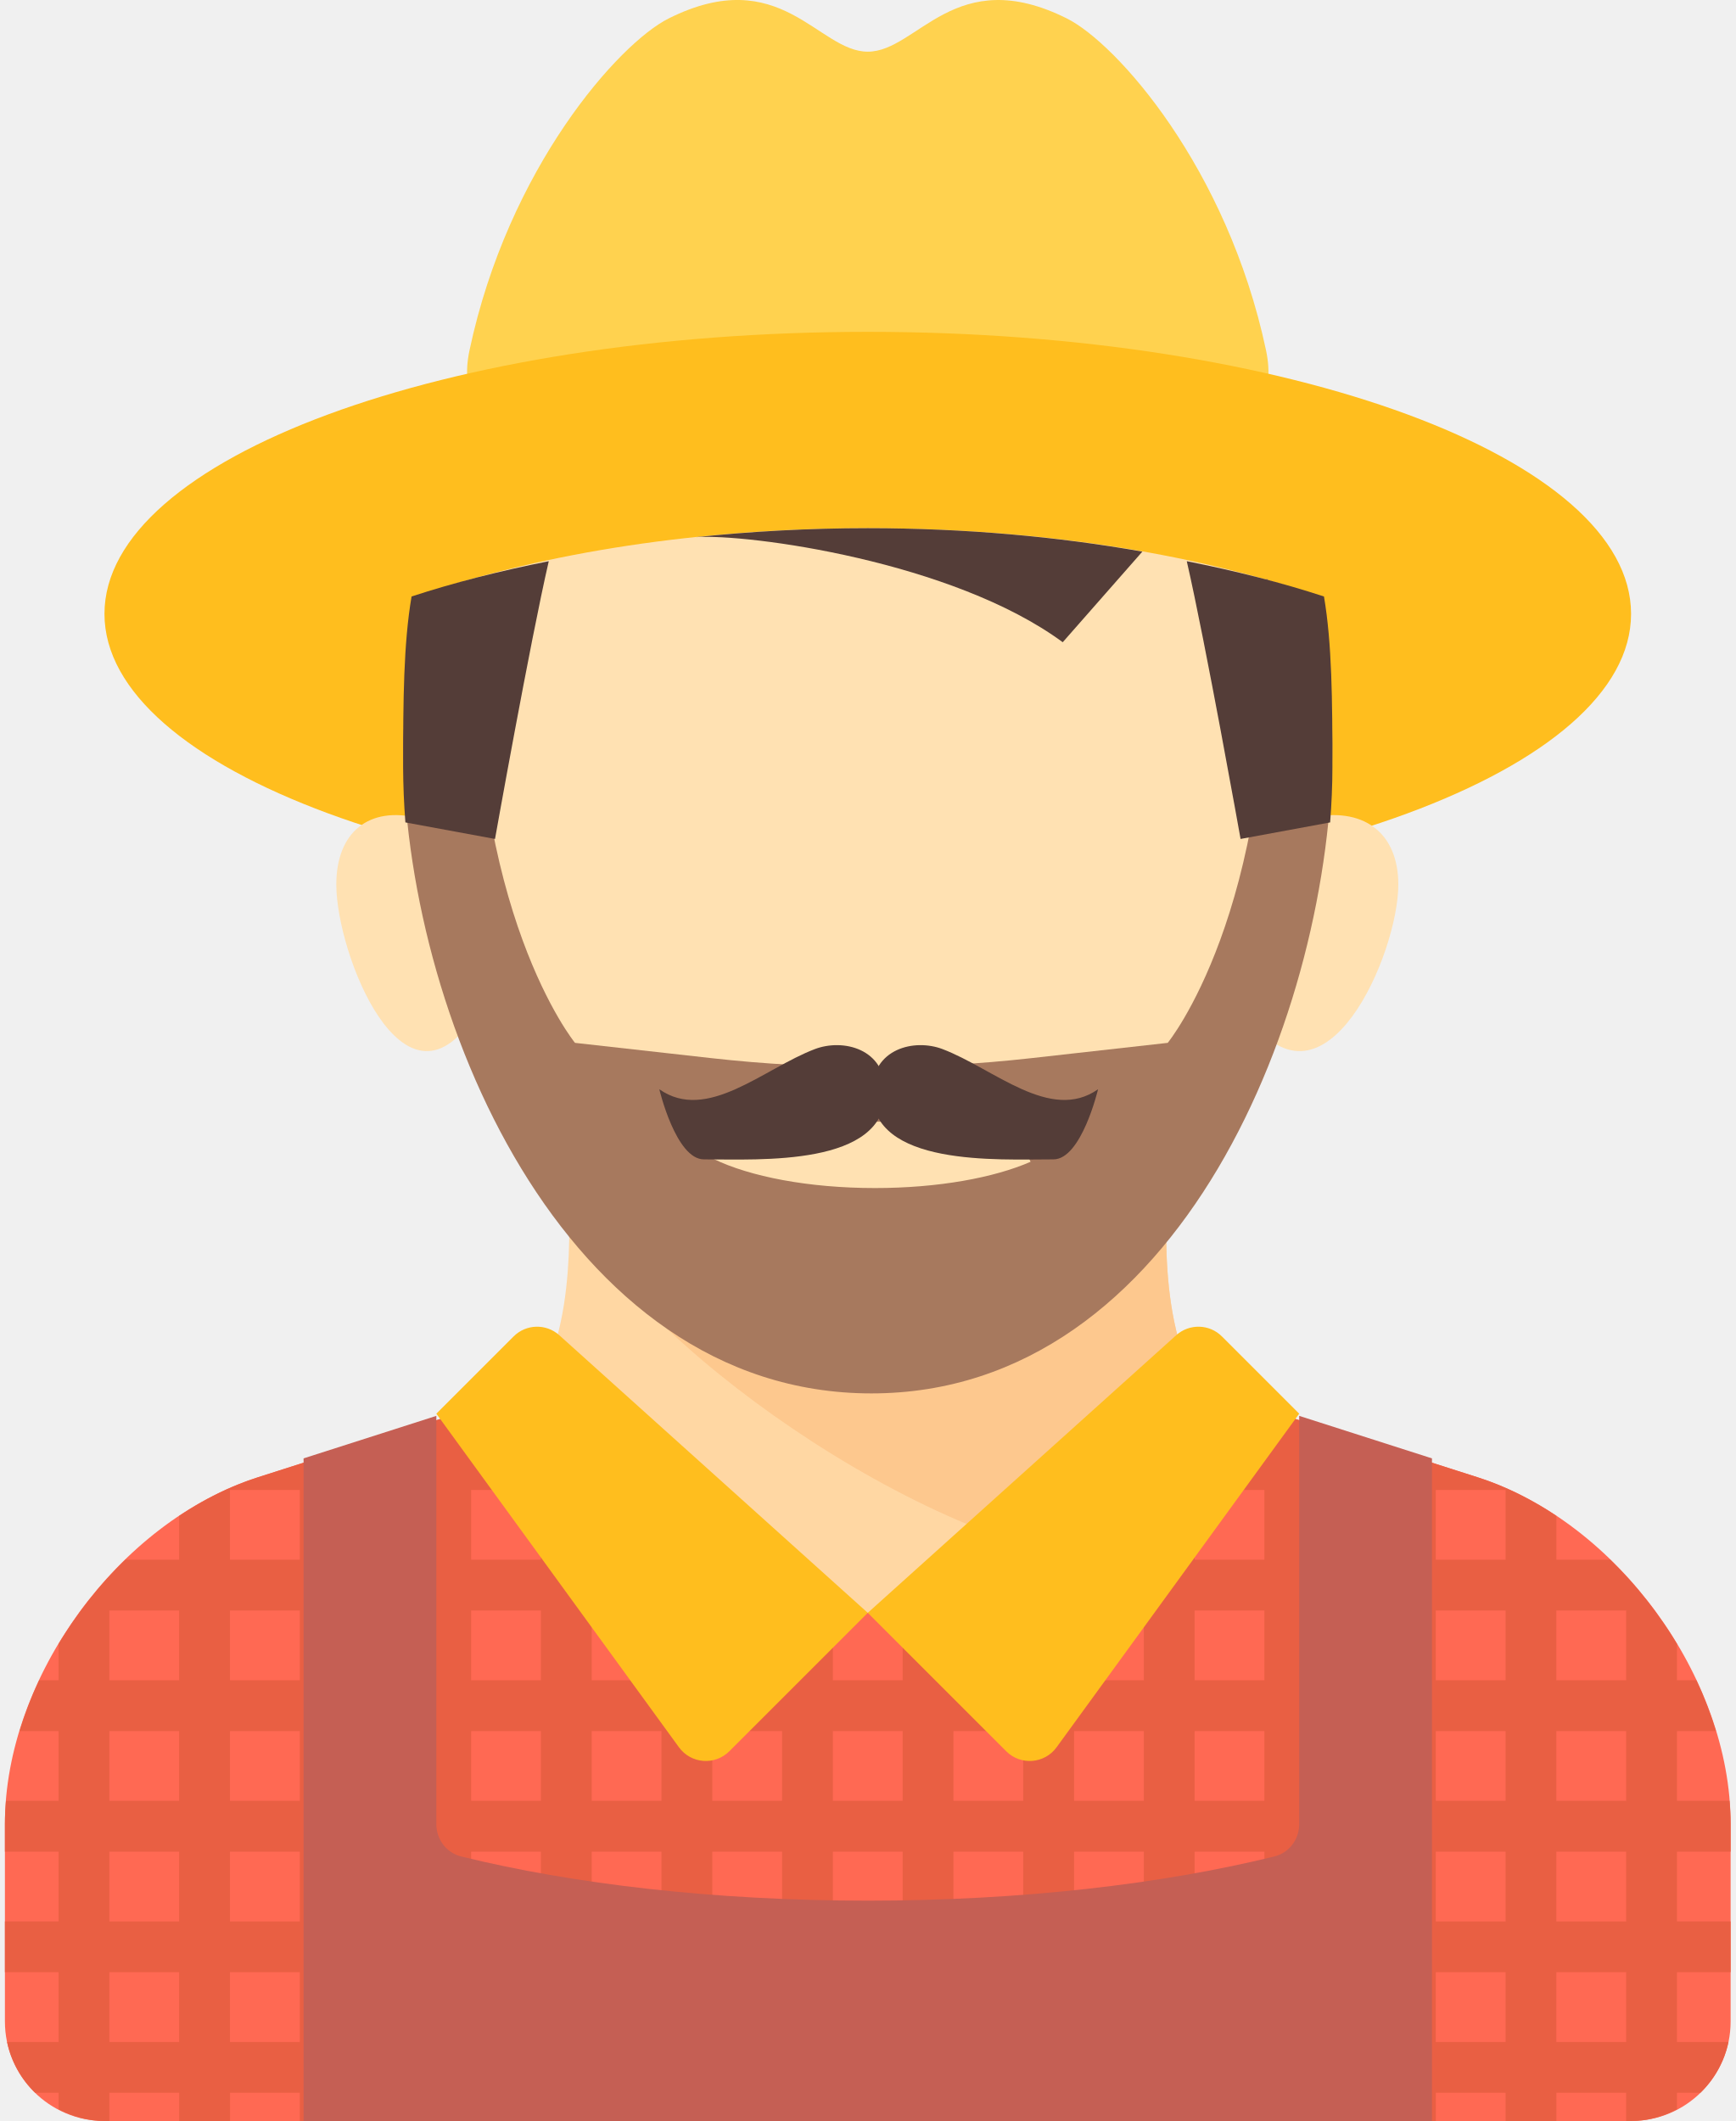
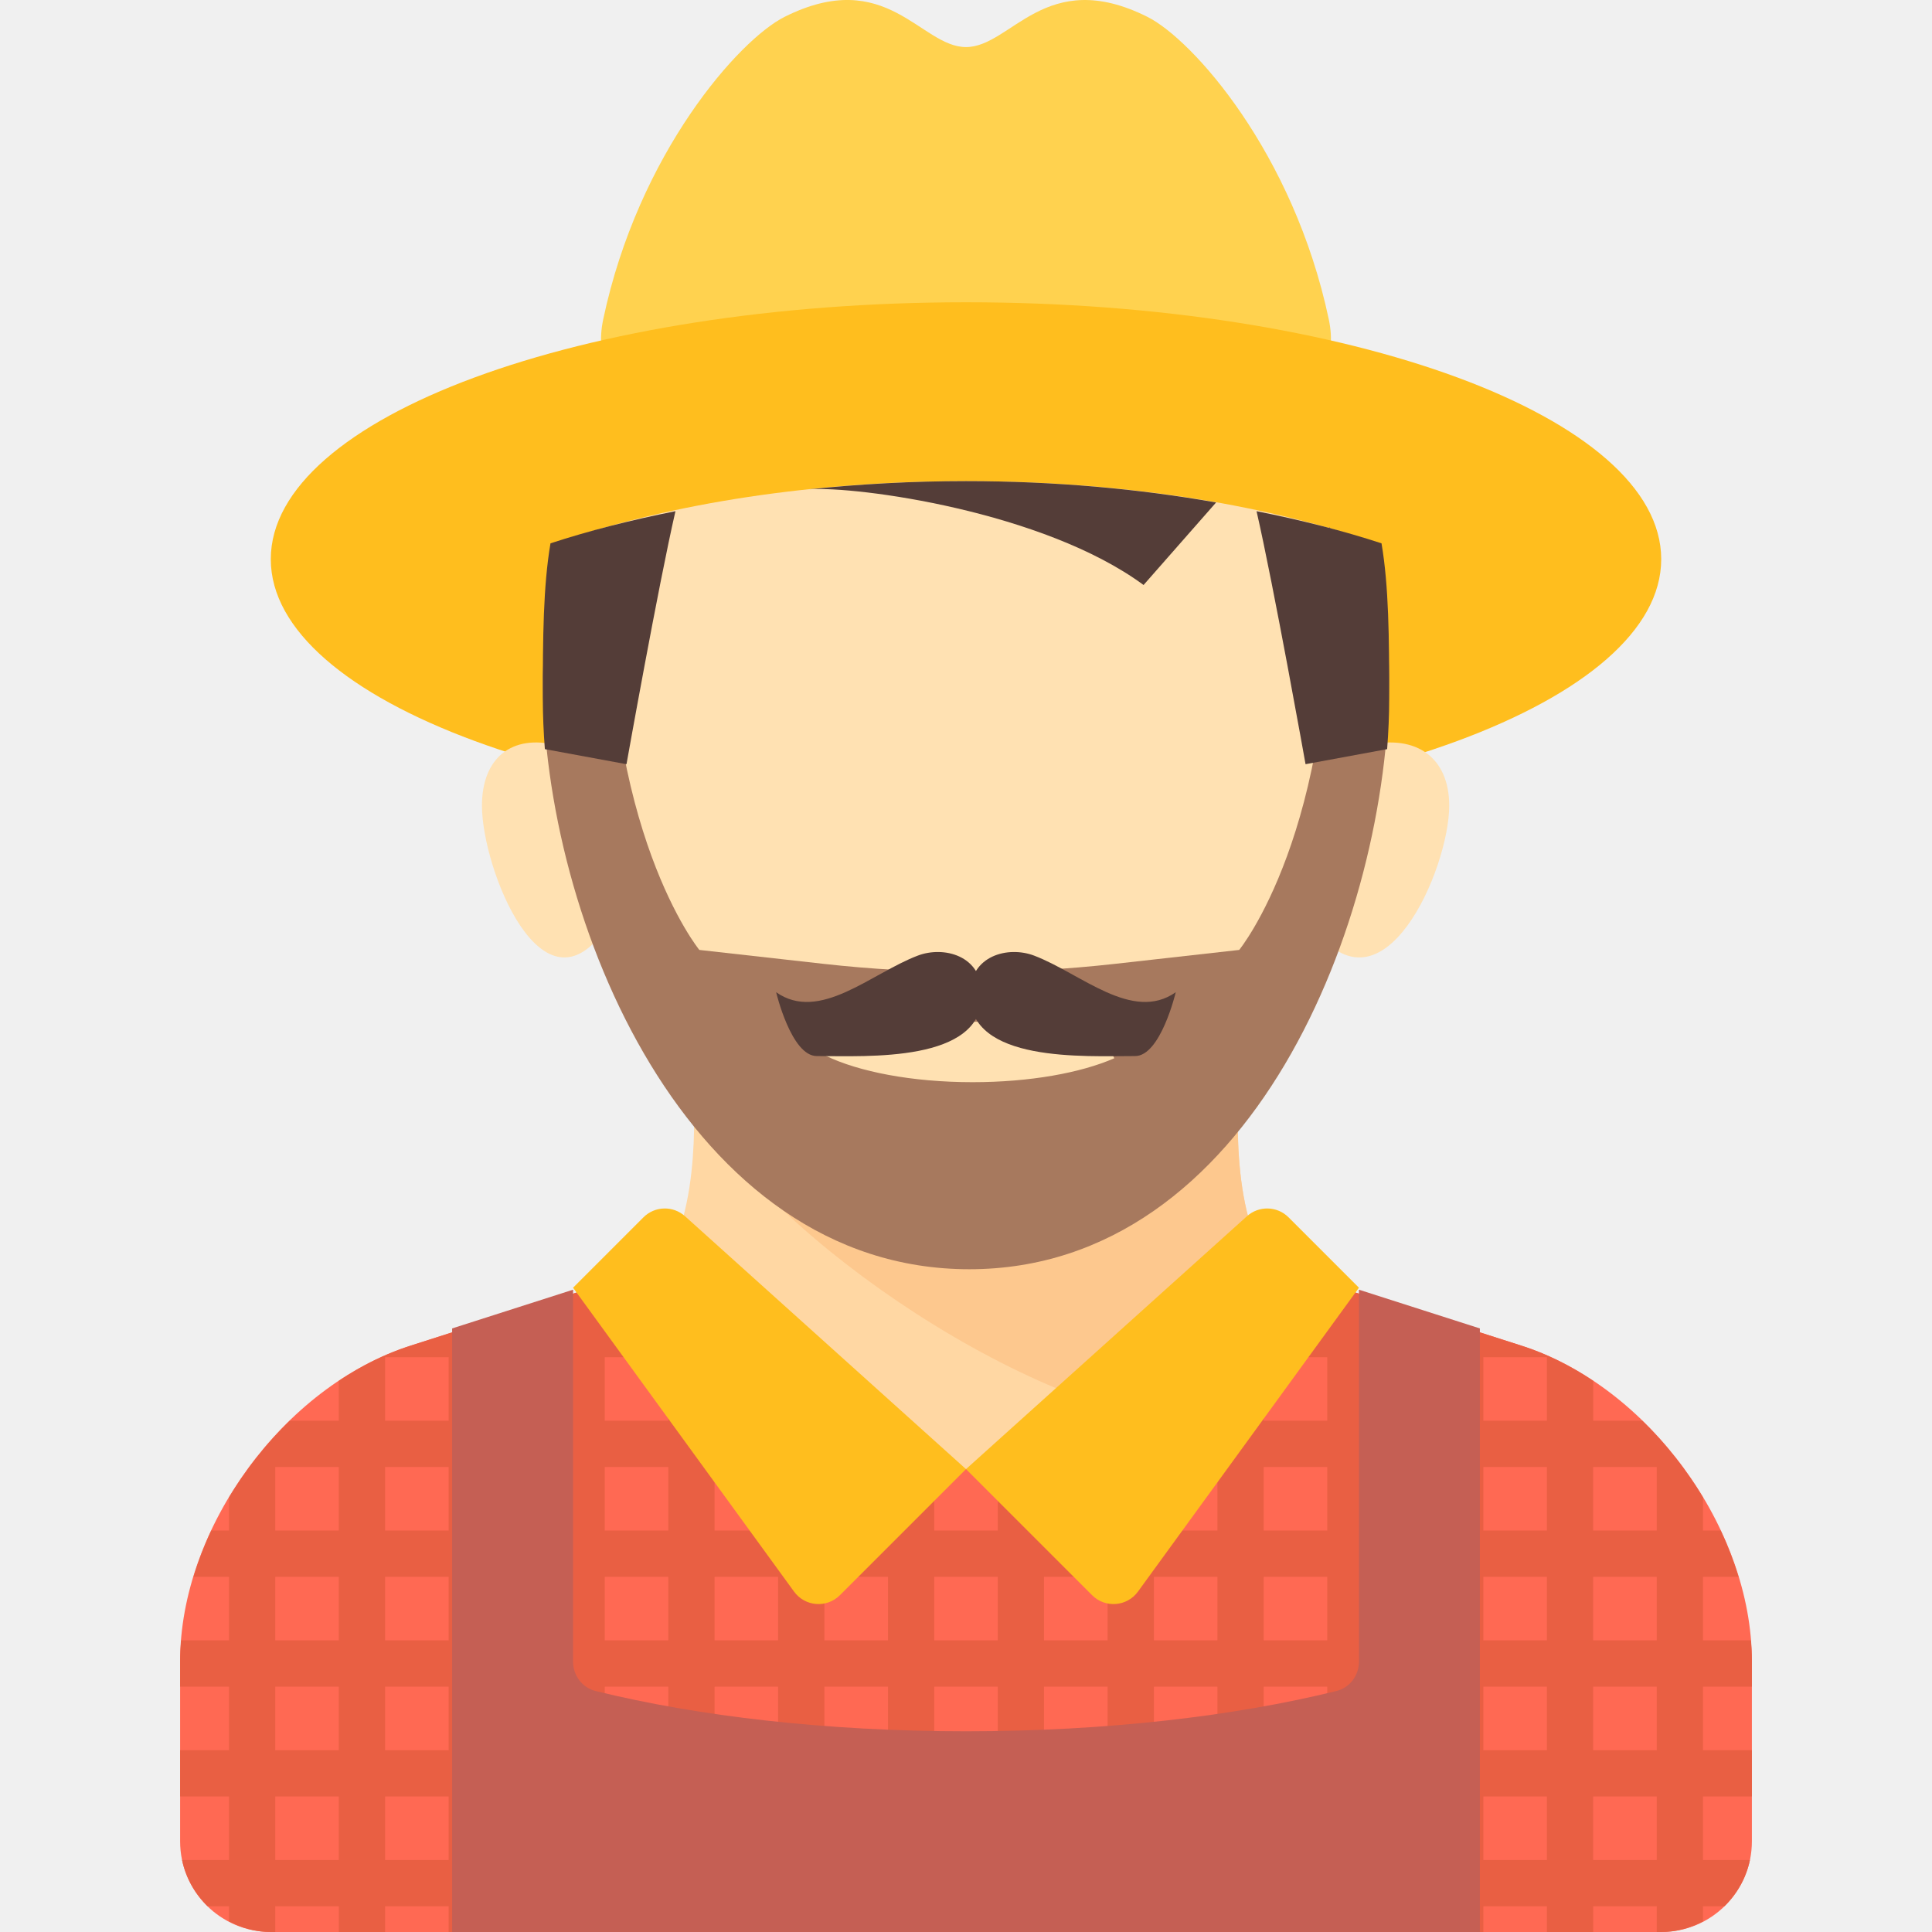
- <svg xmlns="http://www.w3.org/2000/svg" width="36" height="44" viewBox="0 0 36 44" fill="none">
-   <path d="M26.261 7.267C25.458 3.481 23.163 0.899 22.13 0.383C19.807 -0.778 19.033 1.072 18 1.072C16.967 1.072 16.193 -0.779 13.87 0.383C12.837 0.899 10.542 3.481 9.739 7.267C8.936 11.053 18 7.956 18 7.956C18 7.956 27.064 11.053 26.261 7.267Z" fill="#FFD24F" />
-   <path d="M18 18.587C26.744 18.587 33.833 15.967 33.833 12.735C33.833 9.504 26.744 6.884 18 6.884C9.256 6.884 2.167 9.504 2.167 12.735C2.167 15.967 9.256 18.587 18 18.587Z" fill="#FFBE1E" />
-   <path d="M8.684 16.972C7.652 16.714 6.976 17.265 6.976 18.349C6.976 19.783 8.364 23.297 9.823 21.102C11.282 18.908 8.684 16.972 8.684 16.972Z" fill="#FFE1B2" />
-   <path d="M27.141 16.972C28.267 16.714 29.005 17.265 29.005 18.349C29.005 19.783 27.49 23.297 25.898 21.102C24.305 18.908 27.141 16.972 27.141 16.972Z" fill="#FFE1B2" />
-   <path d="M10.437 29.489C11.977 28.498 11.804 25.548 11.804 24.86H24.196C24.196 25.548 24.005 28.498 25.544 29.489L18 37.939L10.437 29.489Z" fill="#FFD7A3" />
-   <path d="M22.819 32.432L25.544 29.489C24.005 28.498 24.196 25.548 24.196 24.86H11.804C12.693 27.416 18.574 31.801 22.819 32.432Z" fill="#FDC88E" />
-   <path d="M33.833 44C34.974 44 35.898 43.075 35.898 41.935V37.833C35.898 34.804 33.538 31.57 30.653 30.647L26.346 29.269C24.029 31.041 20.718 33.458 18 33.458C15.282 33.458 11.971 31.041 9.654 29.269L5.347 30.647C2.462 31.57 0.102 34.804 0.102 37.833V41.935C0.102 43.075 1.026 44 2.167 44H33.833Z" fill="#FF6953" />
-   <path d="M35.853 42.361H34.785V40.913H35.898V39.859H34.785V38.412H35.898V37.833C35.898 37.675 35.888 37.517 35.876 37.358H34.785V35.911H35.594C35.485 35.553 35.35 35.201 35.188 34.857H34.785V34.102C34.401 33.464 33.933 32.872 33.401 32.356H32.284V31.447C31.77 31.104 31.222 30.829 30.653 30.647L28.176 29.855H27.281V29.568L26.346 29.269C26.308 29.299 26.267 29.33 26.227 29.36V29.855H25.572C24.994 30.286 24.372 30.733 23.726 31.161V32.356H22.279V32.052C21.065 32.736 19.818 33.259 18.652 33.41H18.724V34.857H17.276V33.41H17.348C16.182 33.259 14.935 32.736 13.721 32.052V32.356H12.274V31.161C11.628 30.733 11.006 30.286 10.428 29.855H9.773V29.36C9.733 29.33 9.692 29.299 9.654 29.269L8.719 29.568V29.855H7.824L5.347 30.647C4.778 30.829 4.23 31.104 3.716 31.447V32.356H2.599C2.067 32.872 1.599 33.463 1.215 34.102V34.857H0.812C0.65 35.201 0.515 35.553 0.406 35.911H1.215V37.358H0.124C0.112 37.517 0.102 37.675 0.102 37.833V38.412H1.215V39.859H0.102V40.913H1.215V42.361H0.147C0.233 42.77 0.441 43.134 0.73 43.415H1.215V43.758C1.501 43.907 1.822 44 2.167 44H2.269V43.415H3.717V44H4.771V43.415H6.218V44H7.272V43.415H8.719V44H9.773V43.415H11.22V44H12.274V43.415H13.721V44H14.775V43.415H16.223V44H17.277V43.415H18.724V44H19.778V43.415H21.225V44H22.279V43.415H23.726V44H24.78V43.415H26.228V44H27.282V43.415H28.729V44H29.783V43.415H31.23V44H32.284V43.415H33.731V44H33.834C34.179 44 34.499 43.907 34.785 43.758V43.415H35.27C35.559 43.134 35.767 42.77 35.853 42.361ZM3.716 42.361H2.269V40.913H3.716V42.361ZM3.716 39.86H2.269V38.412H3.716V39.86ZM3.716 37.358H2.269V35.911H3.716V37.358ZM3.716 34.857H2.269V33.41H3.716V34.857ZM6.218 42.361H4.77V40.913H6.218V42.361ZM6.218 39.86H4.77V38.412H6.218V39.86ZM6.218 37.358H4.77V35.911H6.218V37.358ZM6.218 34.857H4.77V33.41H6.218V34.857ZM6.218 32.356H4.77V30.909H6.218V32.356ZM8.719 42.361H7.272V40.913H8.719V42.361ZM8.719 39.86H7.272V38.412H8.719V39.86ZM8.719 37.358H7.272V35.911H8.719V37.358ZM8.719 34.857H7.272V33.41H8.719V34.857ZM8.719 32.356H7.272V30.909H8.719V32.356ZM11.22 42.361H9.773V40.913H11.22V42.361ZM11.22 39.86H9.773V38.412H11.22V39.86ZM11.22 37.358H9.773V35.911H11.22V37.358ZM11.22 34.857H9.773V33.41H11.22V34.857ZM11.22 32.356H9.773V30.909H11.22V32.356ZM13.721 42.361H12.274V40.913H13.721V42.361ZM13.721 39.86H12.274V38.412H13.721V39.86ZM13.721 37.358H12.274V35.911H13.721V37.358ZM13.721 34.857H12.274V33.41H13.721V34.857ZM16.223 42.361H14.775V40.913H16.223V42.361ZM16.223 39.86H14.775V38.412H16.223V39.86ZM16.223 37.358H14.775V35.911H16.223V37.358ZM16.223 34.857H14.775V33.41H16.223V34.857ZM18.724 42.361H17.276V40.913H18.724V42.361ZM18.724 39.86H17.276V38.412H18.724V39.86ZM18.724 37.358H17.276V35.911H18.724V37.358ZM21.225 42.361H19.777V40.913H21.225V42.361ZM21.225 39.86H19.777V38.412H21.225V39.86ZM21.225 37.358H19.777V35.911H21.225V37.358ZM21.225 34.857H19.777V33.41H21.225V34.857ZM23.726 42.361H22.279V40.913H23.726V42.361ZM23.726 39.86H22.279V38.412H23.726V39.86ZM23.726 37.358H22.279V35.911H23.726V37.358ZM23.726 34.857H22.279V33.41H23.726V34.857ZM26.227 42.361H24.78V40.913H26.227V42.361ZM26.227 39.86H24.78V38.412H26.227V39.86ZM26.227 37.358H24.78V35.911H26.227V37.358ZM26.227 34.857H24.78V33.41H26.227V34.857ZM26.227 32.356H24.78V30.909H26.227V32.356ZM28.728 42.361H27.281V40.913H28.728V42.361ZM28.728 39.86H27.281V38.412H28.728V39.86ZM28.728 37.358H27.281V35.911H28.728V37.358ZM28.728 34.857H27.281V33.41H28.728V34.857ZM28.728 32.356H27.281V30.909H28.728V32.356ZM31.23 42.361H29.782V40.913H31.23V42.361ZM31.23 39.86H29.782V38.412H31.23V39.86ZM31.23 37.358H29.782V35.911H31.23V37.358ZM31.23 34.857H29.782V33.41H31.23V34.857ZM31.23 32.356H29.782V30.909H31.23V32.356ZM33.731 42.361H32.283V40.913H33.731V42.361ZM33.731 39.86H32.283V38.412H33.731V39.86ZM33.731 37.358H32.283V35.911H33.731V37.358ZM33.731 34.857H32.283V33.41H33.731V34.857Z" fill="#E95F43" />
-   <path d="M18 33.458L15.128 36.33C14.829 36.629 14.333 36.59 14.084 36.248L9.051 29.327L10.654 27.724C10.913 27.465 11.329 27.454 11.601 27.699L18 33.458Z" fill="#FFBE1E" />
-   <path d="M18 33.458L20.872 36.33C21.171 36.629 21.667 36.59 21.916 36.248L26.949 29.327L25.346 27.724C25.087 27.465 24.671 27.454 24.398 27.699L18 33.458Z" fill="#FFBE1E" />
-   <path d="M8.792 12.317C8.631 13.291 8.622 14.462 8.622 15.853C8.622 21.366 11.711 28.244 18 28.244C24.289 28.244 27.378 21.366 27.378 15.853C27.378 14.462 27.369 13.291 27.209 12.317C24.686 11.467 21.485 10.957 18 10.957C14.515 10.957 11.315 11.467 8.792 12.317Z" fill="#FFE1B2" />
-   <path d="M27.413 13.431C26.862 12.723 26.271 11.997 26.271 11.997V12.685C26.442 18.924 24.222 21.634 24.222 21.634L21.394 21.951C19.188 22.198 16.962 22.198 14.756 21.951L11.927 21.634C11.927 21.634 9.707 18.924 9.878 12.685V11.997C9.878 11.997 9.287 12.723 8.736 13.431C8.592 14.045 8.362 14.712 8.362 15.445C8.362 20.958 11.662 28.906 18.075 28.906C24.488 28.906 27.637 20.958 27.637 15.445C27.638 14.712 27.557 14.045 27.413 13.431ZM16.026 23.27H20.124C20.686 23.27 21.168 23.612 21.377 24.101C20.621 24.432 19.459 24.646 18.15 24.646C16.768 24.646 15.553 24.407 14.803 24.043C15.025 23.587 15.487 23.27 16.026 23.27Z" fill="#A7795E" />
-   <path d="M18.366 22.657C18.366 21.748 17.484 21.542 16.903 21.763C15.838 22.167 14.666 23.293 13.676 22.596C13.676 22.596 14.02 24.051 14.601 24.051C15.763 24.051 18.366 24.203 18.366 22.657Z" fill="#543D38" />
-   <path d="M18.087 22.657C18.087 21.748 18.969 21.542 19.55 21.763C20.615 22.167 21.788 23.293 22.777 22.596C22.777 22.596 22.433 24.051 21.852 24.051C20.691 24.051 18.087 24.203 18.087 22.657Z" fill="#543D38" />
-   <path d="M29.703 30.254L26.949 29.372V37.843C26.949 38.158 26.74 38.437 26.434 38.512C24.104 39.086 21.181 39.429 18 39.429C14.819 39.429 11.896 39.086 9.566 38.512C9.26 38.437 9.051 38.158 9.051 37.843V29.372L6.297 30.254V44H29.703V30.254H29.703Z" fill="#C55F54" />
-   <path d="M8.409 17.061L10.268 17.404C10.268 17.404 10.993 13.333 11.383 11.642C10.367 11.844 9.41 12.088 8.537 12.374C8.371 13.348 8.362 14.519 8.362 15.911C8.363 16.288 8.379 16.673 8.409 17.061Z" fill="#543D38" />
-   <path d="M27.591 17.061L25.733 17.404C25.733 17.404 25.006 13.333 24.617 11.642C25.633 11.844 26.59 12.088 27.463 12.374C27.629 13.348 27.638 14.519 27.638 15.911C27.638 16.288 27.621 16.673 27.591 17.061Z" fill="#543D38" />
-   <path d="M22.044 13.323L23.696 11.443C21.943 11.133 20.022 10.957 18 10.957C16.769 10.957 15.577 11.024 14.435 11.143C15.515 11.069 19.764 11.642 22.044 13.323Z" fill="#543D38" />
+ <svg xmlns="http://www.w3.org/2000/svg" width="44" height="44" viewBox="0 0 44 44" fill="none">
+   <g clip-path="url(#clip0)">
+     <path d="M30.261 7.267C29.458 3.481 27.163 0.899 26.13 0.383C23.807 -0.778 23.033 1.072 22 1.072C20.967 1.072 20.193 -0.779 17.87 0.383C16.837 0.899 14.542 3.481 13.739 7.267C12.936 11.053 22 7.956 22 7.956C22 7.956 31.064 11.053 30.261 7.267Z" fill="#FFD24F" />
+     <path d="M22 18.587C30.744 18.587 37.833 15.967 37.833 12.735C37.833 9.504 30.744 6.884 22 6.884C13.256 6.884 6.167 9.504 6.167 12.735C6.167 15.967 13.256 18.587 22 18.587Z" fill="#FFBE1E" />
+     <path d="M12.684 16.972C11.652 16.714 10.976 17.265 10.976 18.349C10.976 19.783 12.364 23.297 13.823 21.102C15.282 18.908 12.684 16.972 12.684 16.972Z" fill="#FFE1B2" />
+     <path d="M31.141 16.972C32.267 16.714 33.005 17.265 33.005 18.349C33.005 19.783 31.49 23.297 29.898 21.102C28.305 18.908 31.141 16.972 31.141 16.972Z" fill="#FFE1B2" />
+     <path d="M14.437 29.489C15.977 28.498 15.804 25.548 15.804 24.86H28.196C28.196 25.548 28.005 28.498 29.544 29.489L22 37.939L14.437 29.489Z" fill="#FFD7A3" />
+     <path d="M26.819 32.432L29.544 29.489C28.005 28.498 28.196 25.548 28.196 24.86H15.804C16.693 27.416 22.574 31.801 26.819 32.432Z" fill="#FDC88E" />
+     <path d="M37.833 44C38.974 44 39.898 43.075 39.898 41.935V37.833C39.898 34.804 37.538 31.57 34.653 30.648L30.346 29.269C28.029 31.041 24.718 33.458 22 33.458C19.282 33.458 15.971 31.041 13.654 29.269L9.347 30.648C6.462 31.57 4.102 34.804 4.102 37.833V41.935C4.102 43.075 5.026 44 6.167 44H37.833Z" fill="#FF6953" />
+     <path d="M39.853 42.361H38.785V40.913H39.898V39.859H38.785V38.412H39.898V37.833C39.898 37.675 39.888 37.517 39.876 37.358H38.785V35.911H39.594C39.485 35.553 39.35 35.201 39.188 34.857H38.785V34.102C38.401 33.464 37.933 32.872 37.401 32.356H36.284V31.447C35.77 31.104 35.222 30.829 34.653 30.647L32.176 29.855H31.281V29.568L30.346 29.269C30.308 29.299 30.267 29.33 30.227 29.36V29.855H29.572C28.994 30.286 28.372 30.733 27.726 31.161V32.356H26.279V32.052C25.065 32.736 23.818 33.259 22.652 33.41H22.724V34.857H21.276V33.41H21.348C20.182 33.259 18.935 32.736 17.721 32.052V32.356H16.274V31.161C15.628 30.733 15.006 30.286 14.428 29.855H13.773V29.36C13.733 29.33 13.692 29.299 13.653 29.269L12.719 29.568V29.855H11.824L9.347 30.647C8.778 30.829 8.23 31.104 7.716 31.447V32.356H6.599C6.067 32.872 5.599 33.463 5.215 34.102V34.857H4.812C4.65 35.201 4.515 35.553 4.406 35.911H5.215V37.358H4.124C4.112 37.517 4.102 37.675 4.102 37.833V38.412H5.215V39.859H4.102V40.913H5.215V42.361H4.147C4.233 42.77 4.441 43.134 4.73 43.415H5.215V43.758C5.501 43.907 5.822 44 6.167 44H6.269V43.415H7.717V44H8.771V43.415H10.218V44H11.272V43.415H12.719V44H13.773V43.415H15.22V44H16.274V43.415H17.721V44H18.775V43.415H20.223V44H21.277V43.415H22.724V44H23.778V43.415H25.225V44H26.279V43.415H27.726V44H28.78V43.415H30.228V44H31.282V43.415H32.729V44H33.783V43.415H35.23V44H36.284V43.415H37.731V44H37.834C38.179 44 38.499 43.907 38.785 43.758V43.415H39.27C39.559 43.134 39.767 42.77 39.853 42.361ZM7.716 42.361H6.269V40.913H7.716V42.361ZM7.716 39.86H6.269V38.412H7.716V39.86ZM7.716 37.358H6.269V35.911H7.716V37.358ZM7.716 34.857H6.269V33.41H7.716V34.857ZM10.218 42.361H8.77V40.913H10.218V42.361ZM10.218 39.86H8.77V38.412H10.218V39.86ZM10.218 37.358H8.77V35.911H10.218V37.358ZM10.218 34.857H8.77V33.41H10.218V34.857ZM10.218 32.356H8.77V30.909H10.218V32.356ZM12.719 42.361H11.272V40.913H12.719V42.361ZM12.719 39.86H11.272V38.412H12.719V39.86ZM12.719 37.358H11.272V35.911H12.719V37.358ZM12.719 34.857H11.272V33.41H12.719V34.857ZM12.719 32.356H11.272V30.909H12.719V32.356ZM15.22 42.361H13.773V40.913H15.22V42.361ZM15.22 39.86H13.773V38.412H15.22V39.86ZM15.22 37.358H13.773V35.911H15.22V37.358ZM15.22 34.857H13.773V33.41H15.22V34.857ZM15.22 32.356H13.773V30.909H15.22V32.356ZM17.721 42.361H16.274V40.913H17.721V42.361ZM17.721 39.86H16.274V38.412H17.721V39.86ZM17.721 37.358H16.274V35.911H17.721V37.358ZM17.721 34.857H16.274V33.41H17.721V34.857ZM20.223 42.361H18.775V40.913H20.223V42.361ZM20.223 39.86H18.775V38.412H20.223V39.86ZM20.223 37.358H18.775V35.911H20.223V37.358ZM20.223 34.857H18.775V33.41H20.223V34.857ZM22.724 42.361H21.276V40.913H22.724V42.361ZM22.724 39.86H21.276V38.412H22.724V39.86ZM22.724 37.358H21.276V35.911H22.724V37.358ZM25.225 42.361H23.777V40.913H25.225V42.361ZM25.225 39.86H23.777V38.412H25.225V39.86ZM25.225 37.358H23.777V35.911H25.225V37.358ZM25.225 34.857H23.777V33.41H25.225V34.857ZM27.726 42.361H26.279V40.913H27.726V42.361ZM27.726 39.86H26.279V38.412H27.726V39.86ZM27.726 37.358H26.279V35.911H27.726V37.358ZM27.726 34.857H26.279V33.41H27.726V34.857ZM30.227 42.361H28.78V40.913H30.227V42.361ZM30.227 39.86H28.78V38.412H30.227V39.86ZM30.227 37.358H28.78V35.911H30.227V37.358ZM30.227 34.857H28.78V33.41H30.227V34.857ZM30.227 32.356H28.78V30.909H30.227V32.356ZM32.728 42.361H31.281V40.913H32.728V42.361ZM32.728 39.86H31.281V38.412H32.728V39.86ZM32.728 37.358H31.281V35.911H32.728V37.358ZM32.728 34.857H31.281V33.41H32.728V34.857ZM32.728 32.356H31.281V30.909H32.728V32.356ZM35.23 42.361H33.782V40.913H35.23V42.361ZM35.23 39.86H33.782V38.412H35.23V39.86ZM35.23 37.358H33.782V35.911H35.23V37.358ZM35.23 34.857H33.782V33.41H35.23V34.857ZM35.23 32.356H33.782V30.909H35.23V32.356ZM37.731 42.361H36.283V40.913H37.731V42.361ZM37.731 39.86H36.283V38.412H37.731V39.86ZM37.731 37.358H36.283V35.911H37.731V37.358ZM37.731 34.857H36.283V33.41H37.731V34.857Z" fill="#E95F43" />
+     <path d="M22 33.458L19.128 36.33C18.829 36.629 18.333 36.59 18.084 36.248L13.051 29.327L14.654 27.724C14.913 27.465 15.329 27.454 15.601 27.699L22 33.458Z" fill="#FFBE1E" />
+     <path d="M22 33.458L24.872 36.33C25.171 36.629 25.667 36.59 25.916 36.248L30.949 29.327L29.346 27.724C29.087 27.465 28.671 27.454 28.398 27.699L22 33.458Z" fill="#FFBE1E" />
+     <path d="M12.792 12.317C12.631 13.291 12.622 14.462 12.622 15.853C12.622 21.366 15.711 28.244 22 28.244C28.289 28.244 31.378 21.366 31.378 15.853C31.378 14.462 31.369 13.291 31.209 12.317C28.686 11.467 25.485 10.957 22 10.957C18.515 10.957 15.315 11.467 12.792 12.317Z" fill="#FFE1B2" />
+     <path d="M31.413 13.431C30.862 12.723 30.271 11.997 30.271 11.997V12.685C30.442 18.924 28.222 21.634 28.222 21.634L25.394 21.951C23.188 22.198 20.962 22.198 18.756 21.951L15.927 21.634C15.927 21.634 13.707 18.924 13.878 12.685V11.997C13.878 11.997 13.287 12.723 12.736 13.431C12.592 14.045 12.362 14.712 12.362 15.445C12.362 20.958 15.662 28.906 22.075 28.906C28.488 28.906 31.637 20.958 31.637 15.445C31.638 14.712 31.557 14.045 31.413 13.431ZM20.026 23.27H24.124C24.686 23.27 25.168 23.612 25.377 24.101C24.621 24.432 23.459 24.646 22.15 24.646C20.768 24.646 19.553 24.407 18.803 24.043C19.025 23.587 19.487 23.27 20.026 23.27Z" fill="#A7795E" />
+     <path d="M22.366 22.657C22.366 21.748 21.484 21.542 20.903 21.763C19.838 22.167 18.666 23.293 17.676 22.597C17.676 22.597 18.02 24.051 18.601 24.051C19.763 24.051 22.366 24.203 22.366 22.657Z" fill="#543D38" />
+     <path d="M22.087 22.657C22.087 21.748 22.969 21.542 23.55 21.763C24.615 22.167 25.788 23.293 26.777 22.597C26.777 22.597 26.433 24.051 25.852 24.051C24.691 24.051 22.087 24.203 22.087 22.657Z" fill="#543D38" />
+     <path d="M33.703 30.254L30.949 29.372V37.843C30.949 38.158 30.74 38.437 30.434 38.512C28.104 39.086 25.181 39.429 22 39.429C18.819 39.429 15.896 39.086 13.566 38.512C13.26 38.437 13.051 38.158 13.051 37.843V29.372L10.297 30.254V44H33.703V30.254H33.703Z" fill="#C55F54" />
+     <path d="M12.409 17.061L14.268 17.404C14.268 17.404 14.993 13.333 15.383 11.642C14.367 11.844 13.41 12.088 12.537 12.374C12.371 13.348 12.362 14.519 12.362 15.911C12.363 16.288 12.379 16.673 12.409 17.061Z" fill="#543D38" />
+     <path d="M31.591 17.061L29.733 17.404C29.733 17.404 29.006 13.333 28.617 11.642C29.633 11.844 30.59 12.088 31.463 12.374C31.629 13.348 31.638 14.519 31.638 15.911C31.638 16.288 31.621 16.673 31.591 17.061Z" fill="#543D38" />
+     <path d="M26.044 13.323L27.696 11.443C25.943 11.133 24.022 10.957 22 10.957C20.769 10.957 19.577 11.024 18.435 11.143C19.515 11.069 23.764 11.642 26.044 13.323Z" fill="#543D38" />
+   </g>
+   <defs>
+     <clipPath id="clip0">
+       <rect width="44" height="44" fill="white" />
+     </clipPath>
+   </defs>
</svg>
